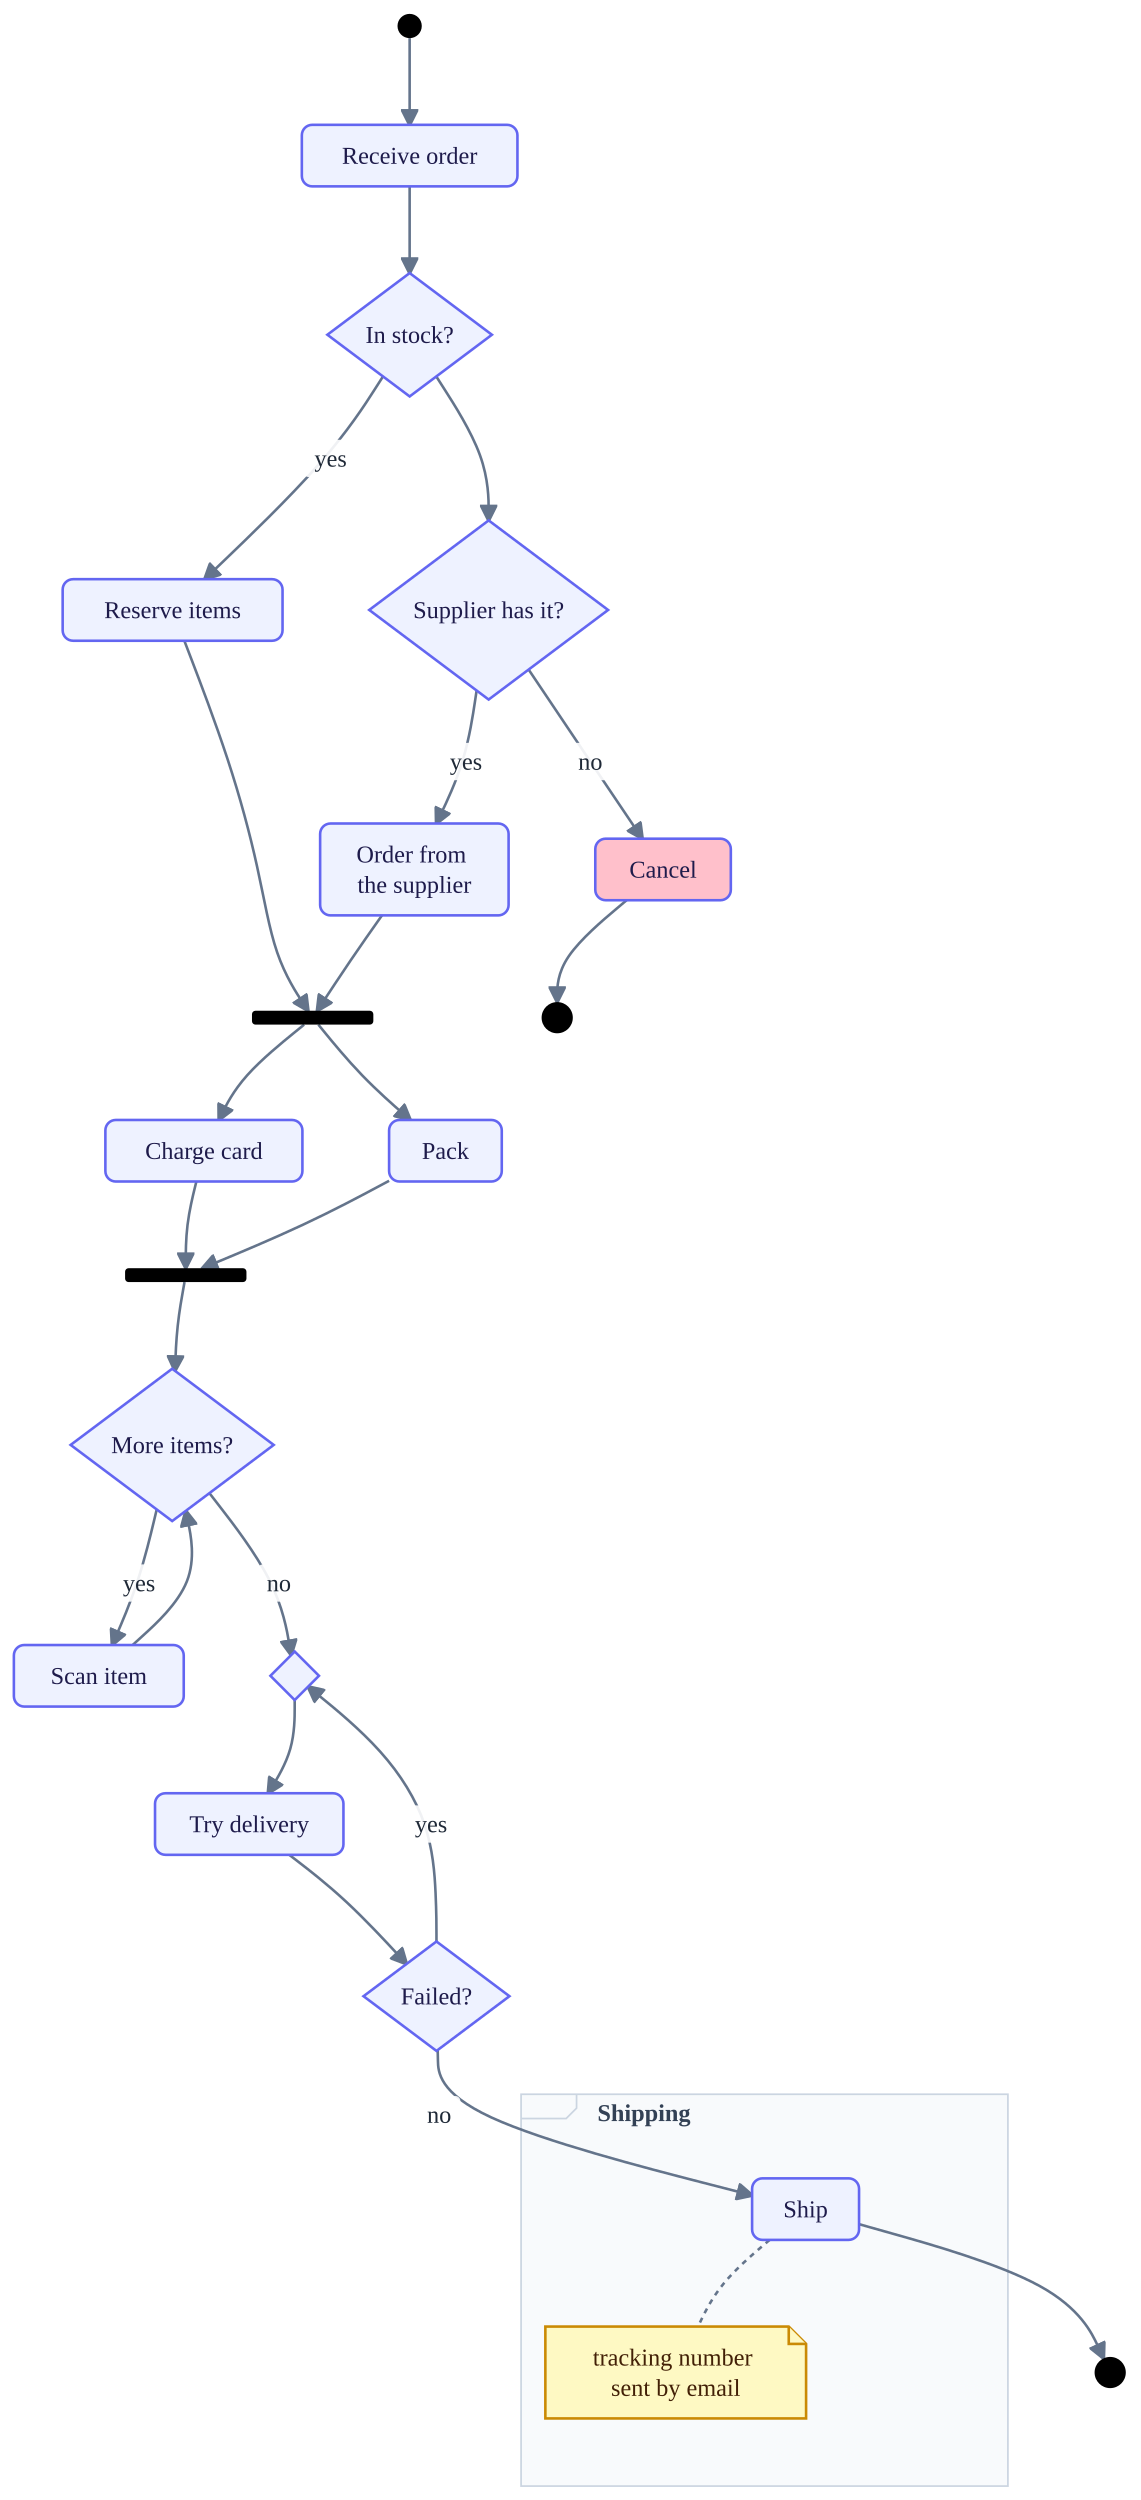
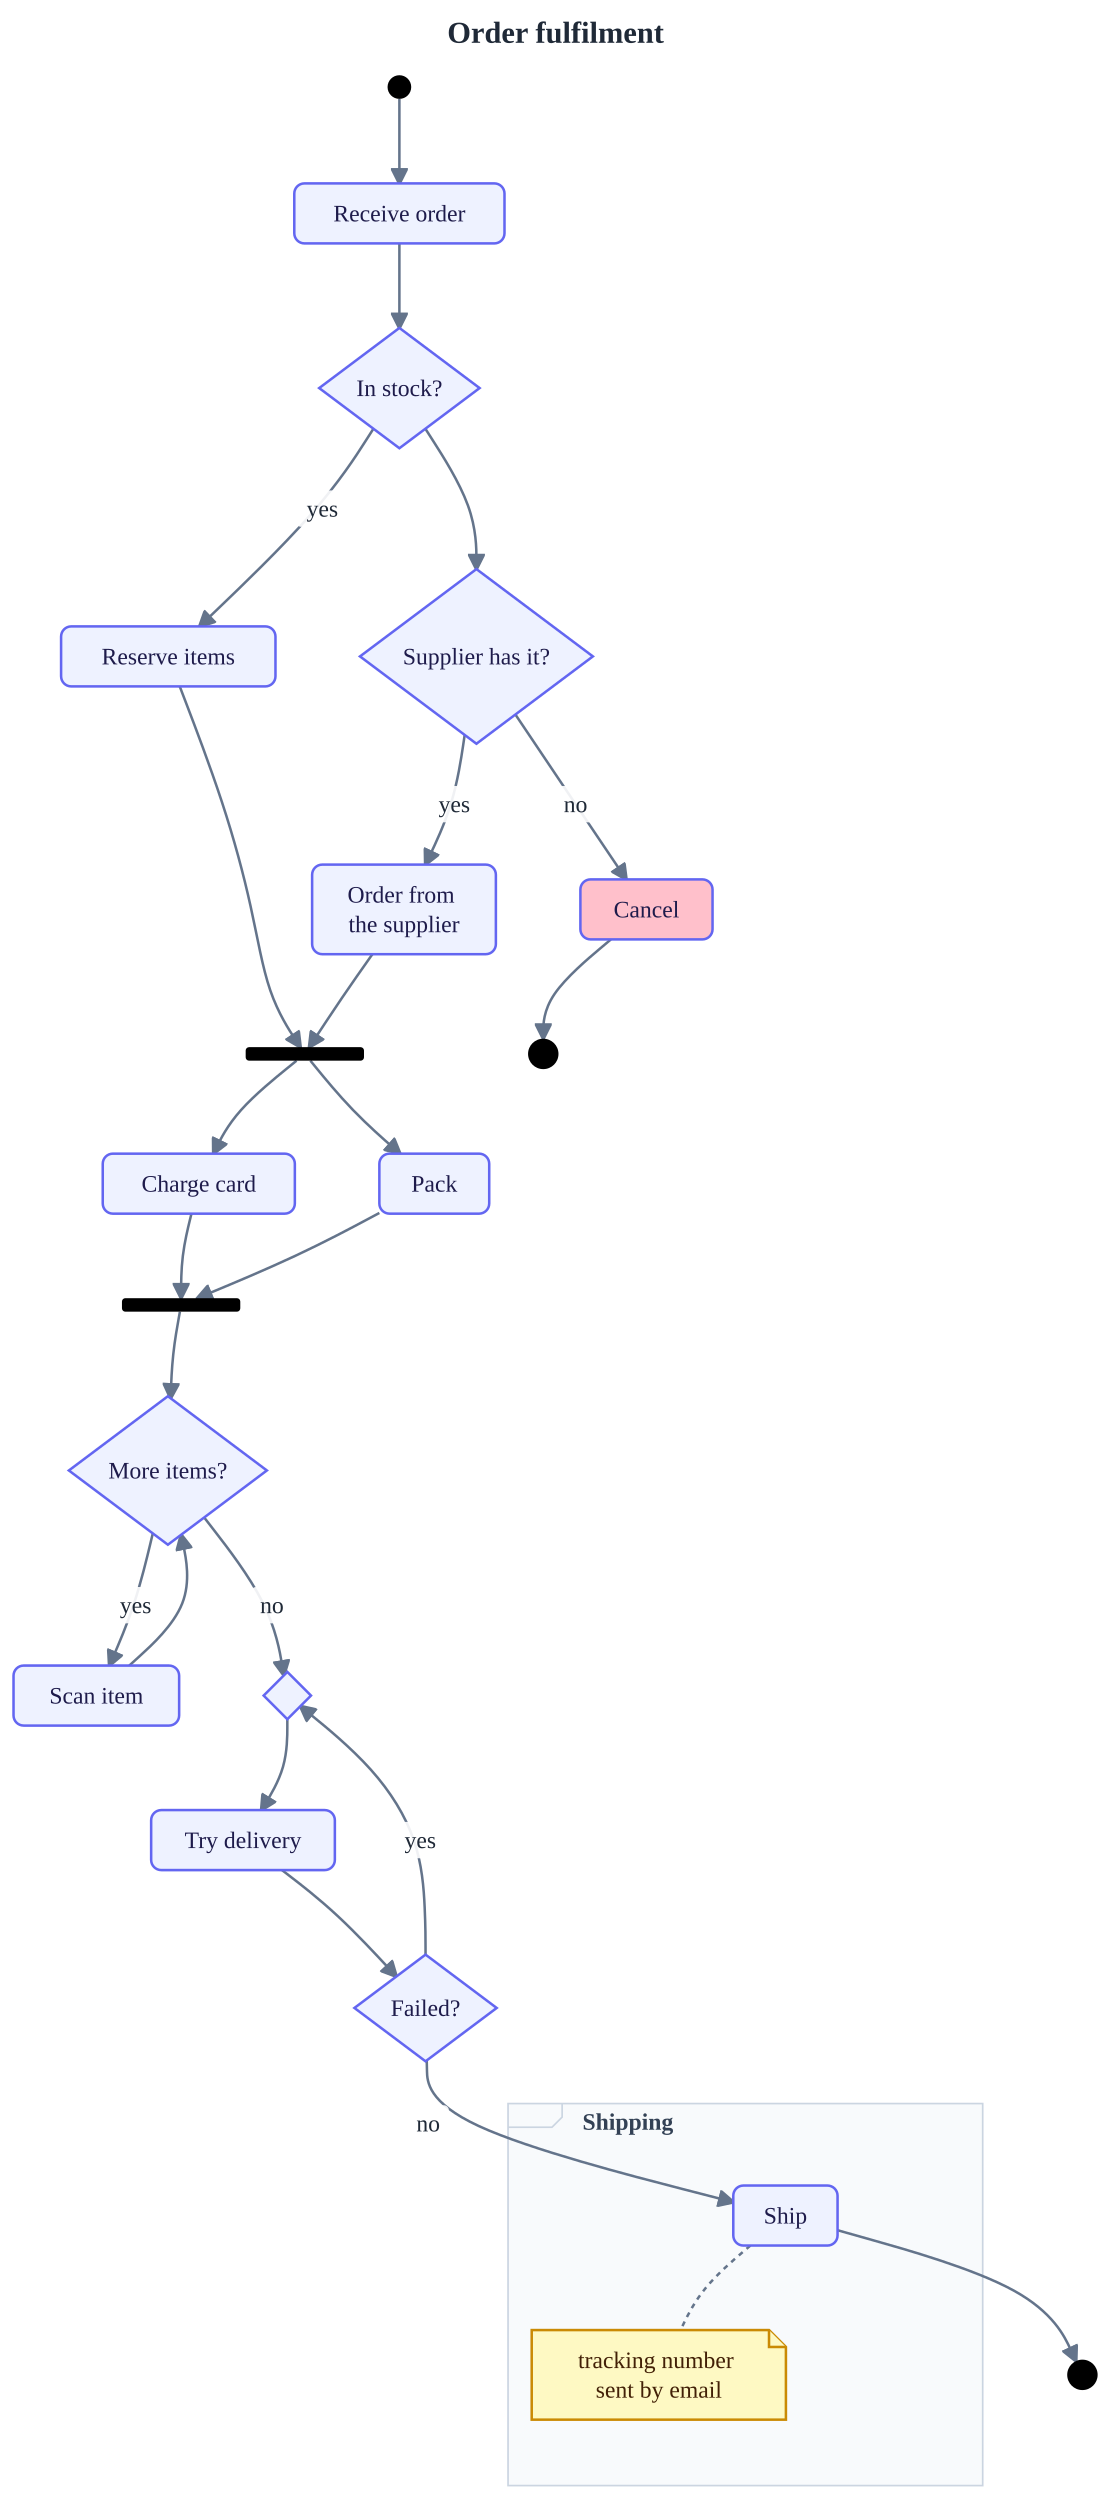
- <svg xmlns="http://www.w3.org/2000/svg" id="dg-66zuxu" class="dg dg-flowchart" width="658" height="1442" viewBox="0 0 658 1442" role="img" aria-labelledby="dg-66zuxu-title" style="max-width:100%;height:auto">
-   <style>#dg-66zuxu{font-family:var(--dg-font-family, ui-sans-serif, system-ui, -apple-system, "Segoe UI", Roboto, "Helvetica Neue", Arial, sans-serif);font-size:14px;color:var(--dg-text, #1f2937)}#dg-66zuxu text{fill:var(--dg-text, #1f2937)}#dg-66zuxu .dg-label{fill:var(--dg-node-text, #1e1b4b)}#dg-66zuxu .dg-node .dg-shape{fill:var(--dg-node-fill, #eef2ff);stroke:var(--dg-node-stroke, #6366f1);stroke-width:1.5px}#dg-66zuxu .dg-cluster-box{fill:var(--dg-cluster-fill, #f8fafc);stroke:var(--dg-cluster-stroke, #cbd5e1);stroke-width:1px}#dg-66zuxu .dg-cluster-label{fill:var(--dg-cluster-text, #334155);font-weight:600}#dg-66zuxu .dg-edge{fill:none;stroke:var(--dg-line, #64748b);stroke-width:1.5px}#dg-66zuxu .dg-edge-thick{stroke-width:3.5px}#dg-66zuxu .dg-edge-dotted{stroke-dasharray:3 3}#dg-66zuxu .dg-marker{fill:var(--dg-line, #64748b);stroke:var(--dg-line, #64748b)}#dg-66zuxu .dg-edge-label-box{fill:var(--dg-edge-label-fill, #ffffff);opacity:0.9}#dg-66zuxu .dg-edge-label{fill:var(--dg-text, #1f2937)}#dg-66zuxu .dg-muted{fill:var(--dg-text-muted, #6b7280)}#dg-66zuxu a{cursor:pointer}#dg-66zuxu .dg-edge-label-group text{fill:var(--dg-text, #1f2937)}#dg-66zuxu .dg-node-note .dg-shape{fill:var(--dg-note-fill, #fef9c3);stroke:var(--dg-note-stroke, #ca8a04)}#dg-66zuxu .dg-node-note .dg-label{fill:var(--dg-note-text, #422006)}#dg-66zuxu .dg-shape-line{fill:none}</style>
+ <svg xmlns="http://www.w3.org/2000/svg" id="dg-66zuxu" class="dg dg-flowchart" width="658" height="1479" viewBox="0 0 658 1479" role="img" aria-labelledby="dg-66zuxu-title" style="max-width:100%;height:auto">
+   <style>#dg-66zuxu{font-family:var(--dg-font-family, ui-sans-serif, system-ui, -apple-system, "Segoe UI", Roboto, "Helvetica Neue", Arial, sans-serif);font-size:14px;color:var(--dg-text, #1f2937)}#dg-66zuxu text{fill:var(--dg-text, #1f2937)}#dg-66zuxu .dg-label{fill:var(--dg-node-text, #1e1b4b)}#dg-66zuxu .dg-node .dg-shape{fill:var(--dg-node-fill, #eef2ff);stroke:var(--dg-node-stroke, #6366f1);stroke-width:1.5px}#dg-66zuxu .dg-cluster-box{fill:var(--dg-cluster-fill, #f8fafc);stroke:var(--dg-cluster-stroke, #cbd5e1);stroke-width:1px}#dg-66zuxu .dg-cluster-label{fill:var(--dg-cluster-text, #334155);font-weight:600}#dg-66zuxu .dg-edge{fill:none;stroke:var(--dg-line, #64748b);stroke-width:1.5px}#dg-66zuxu .dg-edge-thick{stroke-width:3.5px}#dg-66zuxu .dg-edge-dotted{stroke-dasharray:3 3}#dg-66zuxu .dg-marker{fill:var(--dg-line, #64748b);stroke:var(--dg-line, #64748b)}#dg-66zuxu .dg-edge-label-box{fill:var(--dg-edge-label-fill, #ffffff);opacity:0.9}#dg-66zuxu .dg-edge-label{fill:var(--dg-text, #1f2937)}#dg-66zuxu .dg-muted{fill:var(--dg-text-muted, #6b7280)}#dg-66zuxu a{cursor:pointer}#dg-66zuxu .dg-edge-label-group text{fill:var(--dg-text, #1f2937)}#dg-66zuxu .dg-node-note .dg-shape{fill:var(--dg-note-fill, #fef9c3);stroke:var(--dg-note-stroke, #ca8a04)}#dg-66zuxu .dg-node-note .dg-label{fill:var(--dg-note-text, #422006)}#dg-66zuxu .dg-shape-line{fill:none}#dg-66zuxu .dg-title{fill:var(--dg-text, #1f2937);font-size:18px;font-weight:bold}</style>
  <defs>
    <marker id="dg-66zuxu-m-arrow" markerUnits="userSpaceOnUse" orient="auto" viewBox="0 0 10 10" refX="9" refY="5" markerWidth="10" markerHeight="10">
      <path class="dg-marker" d="M0,0 L10,5 L0,10 z" stroke-width="1" />
    </marker>
    <marker id="dg-66zuxu-m-arrow-start" markerUnits="userSpaceOnUse" orient="auto" viewBox="0 0 10 10" refX="1" refY="5" markerWidth="10" markerHeight="10">
      <path class="dg-marker" d="M0,0 L10,5 L0,10 z" transform="translate(10,0) scale(-1,1)" stroke-width="1" />
    </marker>
  </defs>
  <g transform="translate(8,8)">
-     <g class="dg-clusters">
-       <g class="dg-cluster" data-id="p18">
-         <g>
-           <rect class="dg-cluster-box" x="292.56" y="1199.97" width="280.8" height="226" />
-           <path class="dg-cluster-box dg-shape-line" d="M292.56,1213.97 L318.56,1213.97 L324.56,1207.97 L324.56,1199.97" />
-         </g>
-         <text class="dg-cluster-label" text-anchor="middle" dominant-baseline="central">
-           <tspan x="363.45" y="1210.72" dominant-baseline="central">Shipping</tspan>
-         </text>
-       </g>
-     </g>
-     <g class="dg-edges">
-       <path class="dg-edge" d="M228.28,14 L228.28,18.17 C228.28,22.33 228.28,30.67 228.28,39 C228.28,47.33 228.28,55.67 228.28,59.83 L228.28,64" marker-end="url(#dg-66zuxu-m-arrow)" data-from="a1" data-to="a2" />
-       <path class="dg-edge" d="M228.28,99.5 L228.28,103.67 C228.28,107.83 228.28,116.17 228.28,124.5 C228.28,132.83 228.28,141.17 228.28,145.33 L228.28,149.5" marker-end="url(#dg-66zuxu-m-arrow)" data-from="a2" data-to="a3" />
-       <path class="dg-edge" d="M212.91,209.14 L207.87,217.02 C202.84,224.9 192.77,240.66 175.63,260.15 C158.49,279.64 134.27,302.86 122.17,314.47 L110.06,326.08" marker-end="url(#dg-66zuxu-m-arrow)" data-from="a3" data-to="a4" />
-       <path class="dg-edge" d="M243.65,209.14 L248.68,217.02 C253.72,224.9 263.79,240.66 268.82,254.5 C273.85,268.33 273.85,280.25 273.85,286.21 L273.85,292.17" marker-end="url(#dg-66zuxu-m-arrow)" data-from="a3" data-to="a5" />
-       <path class="dg-edge" d="M266.91,390.29 L265.89,397.12 C264.86,403.94 262.82,417.6 258.95,430.38 C255.08,443.17 249.38,455.08 246.53,461.04 L243.68,467" marker-end="url(#dg-66zuxu-m-arrow)" data-from="a5" data-to="a6" />
-       <path class="dg-edge" d="M296.91,378.21 L302.85,387.05 C308.78,395.89 320.64,413.57 331.57,429.83 C342.5,446.08 352.49,460.92 357.49,468.33 L362.49,475.75" marker-end="url(#dg-66zuxu-m-arrow)" data-from="a5" data-to="a7" />
-       <path class="dg-edge" d="M353.41,511.25 L346.74,516.88 C340.07,522.5 326.74,533.75 320.07,543.54 C313.4,553.33 313.4,561.67 313.4,565.83 L313.4,570" marker-end="url(#dg-66zuxu-m-arrow)" data-from="a7" data-to="a8" />
-       <path class="dg-edge" d="M98.33,361.58 L102.77,373.19 C107.21,384.81 116.08,408.03 123.3,430.01 C130.52,452 136.09,472.75 140.26,491.71 C144.44,510.67 147.22,527.83 151.9,541.42 C156.57,555 163.14,565 166.43,570 L169.71,575" marker-end="url(#dg-66zuxu-m-arrow)" data-from="a4" data-to="a9" />
-       <path class="dg-edge" d="M212.31,520 L209.38,524.17 C206.44,528.33 200.56,536.67 194.33,545.83 C188.11,555 181.54,565 178.25,570 L174.97,575" marker-end="url(#dg-66zuxu-m-arrow)" data-from="a6" data-to="a9" />
-       <path class="dg-edge" d="M167.42,583 L161.27,588 C155.12,593 142.82,603 134.63,612.17 C126.44,621.33 122.36,629.67 120.33,633.83 L118.29,638" marker-end="url(#dg-66zuxu-m-arrow)" data-from="a9" data-to="a10" />
-       <path class="dg-edge" d="M175.62,583 L179.71,588 C183.8,593 191.99,603 200.83,612.17 C209.68,621.33 219.18,629.67 223.93,633.83 L228.68,638" marker-end="url(#dg-66zuxu-m-arrow)" data-from="a9" data-to="a11" />
-       <path class="dg-edge" d="M105.26,673.5 L104.24,677.67 C103.23,681.83 101.19,690.17 100.17,698.5 C99.15,706.83 99.15,715.17 99.15,719.33 L99.15,723.5" marker-end="url(#dg-66zuxu-m-arrow)" data-from="a10" data-to="a12" />
-       <path class="dg-edge" d="M216.43,673.09 L208.49,677.32 C200.56,681.56 184.68,690.03 166.74,698.43 C148.79,706.83 128.77,715.17 118.77,719.33 L108.76,723.5" marker-end="url(#dg-66zuxu-m-arrow)" data-from="a11" data-to="a12" />
-       <path class="dg-edge" d="M98.43,731.5 L97.68,735.67 C96.93,739.83 95.42,748.17 94.51,756.7 C93.59,765.24 93.26,773.98 93.09,778.35 L92.93,782.72" marker-end="url(#dg-66zuxu-m-arrow)" data-from="a12" data-to="a13" />
-       <path class="dg-edge" d="M82.39,862.66 L80.7,869.74 C79,876.81 75.61,890.96 71.33,903.99 C67.05,917.02 61.88,928.93 59.29,934.89 L56.7,940.85" marker-end="url(#dg-66zuxu-m-arrow)" data-from="a13" data-to="a14" />
-       <path class="dg-edge" d="M68.49,940.85 L75.04,934.89 C81.59,928.93 94.68,917.02 99.79,904.12 C104.9,891.22 102.04,877.34 100.6,870.4 L99.17,863.46" marker-end="url(#dg-66zuxu-m-arrow)" data-from="a14" data-to="a13" />
-       <path class="dg-edge" d="M112.79,853.24 L119.47,861.88 C126.15,870.52 139.51,887.81 147.37,903.38 C155.22,918.95 157.58,932.79 158.76,939.72 L159.94,946.64" marker-end="url(#dg-66zuxu-m-arrow)" data-from="a13" data-to="a15" />
-       <path class="dg-edge" d="M161.98,972.6 L161.98,977.39 C161.98,982.18 161.98,991.77 159.42,1000.73 C156.87,1009.68 151.76,1018.02 149.2,1022.18 L146.64,1026.35" marker-end="url(#dg-66zuxu-m-arrow)" data-from="a15" data-to="a16" />
-       <path class="dg-edge" d="M158.82,1061.85 L164.24,1066.02 C169.65,1070.18 180.48,1078.52 191.76,1089.01 C203.04,1099.5 214.77,1112.15 220.63,1118.47 L226.49,1124.8" marker-end="url(#dg-66zuxu-m-arrow)" data-from="a16" data-to="a17" />
-       <path class="dg-edge" d="M243.75,1111.85 L243.75,1107.68 C243.75,1103.52 243.75,1095.18 243.23,1083.89 C242.72,1072.6 241.68,1058.35 236.79,1044.1 C231.9,1029.85 223.16,1015.6 211.34,1002.4 C199.51,989.2 184.6,977.04 177.15,970.97 L169.69,964.89" marker-end="url(#dg-66zuxu-m-arrow)" data-from="a17" data-to="a15" />
-       <path class="dg-edge" d="M244.46,1174.44 L244.6,1180.66 C244.74,1186.87 245.03,1199.29 275.25,1213.27 C305.47,1227.24 365.64,1242.75 395.72,1250.51 L425.81,1258.27" marker-end="url(#dg-66zuxu-m-arrow)" data-from="a17" data-to="a19" />
-       <path class="dg-edge dg-edge-dotted" d="M435.92,1283.97 L431.05,1288.14 C426.19,1292.3 416.45,1300.64 409.57,1308.97 C402.68,1317.3 398.64,1325.64 396.62,1329.8 L394.6,1333.97" data-from="a19" data-to="a20" />
-       <path class="dg-edge" d="M487.5,1274.91 L507.64,1280.59 C527.79,1286.27 568.08,1297.62 591.59,1310.52 C615.1,1323.42 621.83,1337.87 625.2,1345.09 L628.56,1352.31" marker-end="url(#dg-66zuxu-m-arrow)" data-from="a19" data-to="a21" />
-     </g>
-     <g class="dg-edge-labels">
-       <g class="dg-edge-label-group">
-         <rect class="dg-edge-label-box" x="167.16" y="245.67" width="31.09" height="21.5" rx="3" />
-         <text class="dg-edge-label" text-anchor="middle" dominant-baseline="central">
-           <tspan x="182.7" y="256.42" dominant-baseline="central">yes</tspan>
-         </text>
-       </g>
-       <g class="dg-edge-label-group">
-         <rect class="dg-edge-label-box" x="245.23" y="420.5" width="31.09" height="21.5" rx="3" />
-         <text class="dg-edge-label" text-anchor="middle" dominant-baseline="central">
-           <tspan x="260.78" y="431.25" dominant-baseline="central">yes</tspan>
-         </text>
-       </g>
-       <g class="dg-edge-label-group">
-         <rect class="dg-edge-label-box" x="320.25" y="420.5" width="24.5" height="21.5" rx="3" />
-         <text class="dg-edge-label" text-anchor="middle" dominant-baseline="central">
-           <tspan x="332.5" y="431.25" dominant-baseline="central">no</tspan>
-         </text>
-       </g>
-       <g class="dg-edge-label-group">
-         <rect class="dg-edge-label-box" x="56.68" y="894.35" width="31.09" height="21.5" rx="3" />
-         <text class="dg-edge-label" text-anchor="middle" dominant-baseline="central">
-           <tspan x="72.23" y="905.1" dominant-baseline="central">yes</tspan>
-         </text>
-       </g>
-       <g class="dg-edge-label-group">
-         <rect class="dg-edge-label-box" x="140.61" y="894.35" width="24.5" height="21.5" rx="3" />
-         <text class="dg-edge-label" text-anchor="middle" dominant-baseline="central">
-           <tspan x="152.86" y="905.1" dominant-baseline="central">no</tspan>
-         </text>
-       </g>
-       <g class="dg-edge-label-group">
-         <rect class="dg-edge-label-box" x="225.1" y="1033.35" width="31.09" height="21.5" rx="3" />
-         <text class="dg-edge-label" text-anchor="middle" dominant-baseline="central">
-           <tspan x="240.64" y="1044.1" dominant-baseline="central">yes</tspan>
-         </text>
-       </g>
-       <g class="dg-edge-label-group">
-         <rect class="dg-edge-label-box" x="233.06" y="1200.97" width="24.5" height="21.5" rx="3" />
-         <text class="dg-edge-label" text-anchor="middle" dominant-baseline="central">
-           <tspan x="245.31" y="1211.72" dominant-baseline="central">no</tspan>
-         </text>
-       </g>
-     </g>
-     <g class="dg-nodes">
-       <g class="dg-node" data-id="a1">
-         <circle class="dg-state-start" cx="228.28" cy="7" r="7" />
-         <text class="dg-label" text-anchor="middle" dominant-baseline="central">
-           <tspan x="228.28" y="7" dominant-baseline="central" />
-         </text>
-       </g>
-       <g class="dg-node" data-id="a2">
-         <rect class="dg-shape" x="166.1" y="64" width="124.36" height="35.5" rx="6" ry="6" />
-         <text class="dg-label" text-anchor="middle" dominant-baseline="central">
-           <tspan x="228.28" y="81.75" dominant-baseline="central">Receive order</tspan>
-         </text>
-       </g>
-       <g class="dg-node" data-id="a3">
-         <polygon class="dg-shape" points="228.28,149.5 275.72,185.08 228.28,220.67 180.83,185.08" />
-         <text class="dg-label" text-anchor="middle" dominant-baseline="central">
-           <tspan x="228.28" y="185.08" dominant-baseline="central">In stock?</tspan>
-         </text>
-       </g>
-       <g class="dg-node" data-id="a4">
-         <rect class="dg-shape" x="28.14" y="326.08" width="126.83" height="35.5" rx="6" ry="6" />
-         <text class="dg-label" text-anchor="middle" dominant-baseline="central">
-           <tspan x="91.55" y="343.83" dominant-baseline="central">Reserve items</tspan>
-         </text>
-       </g>
-       <g class="dg-node" data-id="a5">
-         <polygon class="dg-shape" points="273.85,292.17 342.74,343.83 273.85,395.5 204.97,343.83" />
-         <text class="dg-label" text-anchor="middle" dominant-baseline="central">
-           <tspan x="273.85" y="343.83" dominant-baseline="central">Supplier has it?</tspan>
-         </text>
-       </g>
-       <g class="dg-node" data-id="a6">
-         <rect class="dg-shape" x="176.65" y="467" width="108.71" height="53" rx="6" ry="6" />
-         <text class="dg-label" text-anchor="middle" dominant-baseline="central">
-           <tspan x="231.01" y="484.75" dominant-baseline="central">Order from</tspan>
-           <tspan x="231.01" y="502.25" dominant-baseline="central">the supplier</tspan>
-         </text>
-       </g>
-       <g class="dg-node" data-id="a7">
-         <rect class="dg-shape" style="fill:pink" x="335.36" y="475.75" width="78.18" height="35.5" rx="6" ry="6" />
-         <text class="dg-label" text-anchor="middle" dominant-baseline="central">
-           <tspan x="374.45" y="493.5" dominant-baseline="central">Cancel</tspan>
-         </text>
-       </g>
-       <g class="dg-node" data-id="a8">
-         <g>
-           <circle class="dg-state-end-ring" cx="313.4" cy="579" r="9" />
-           <circle class="dg-state-start" cx="313.4" cy="579" r="5" />
-         </g>
-         <text class="dg-label" text-anchor="middle" dominant-baseline="central">
-           <tspan x="313.4" y="579" dominant-baseline="central" />
-         </text>
-       </g>
-       <g class="dg-node" data-id="a9">
-         <rect class="dg-state-start" x="137.34" y="575" width="70" height="8" rx="2" />
-         <text class="dg-label" text-anchor="middle" dominant-baseline="central">
-           <tspan x="172.34" y="579" dominant-baseline="central" />
-         </text>
-       </g>
-       <g class="dg-node" data-id="a10">
-         <rect class="dg-shape" x="52.78" y="638" width="113.65" height="35.5" rx="6" ry="6" />
-         <text class="dg-label" text-anchor="middle" dominant-baseline="central">
-           <tspan x="109.61" y="655.75" dominant-baseline="central">Charge card</tspan>
-         </text>
-       </g>
-       <g class="dg-node" data-id="a11">
-         <rect class="dg-shape" x="216.43" y="638" width="64.99" height="35.5" rx="6" ry="6" />
-         <text class="dg-label" text-anchor="middle" dominant-baseline="central">
-           <tspan x="248.92" y="655.75" dominant-baseline="central">Pack</tspan>
-         </text>
-       </g>
-       <g class="dg-node" data-id="a12">
-         <rect class="dg-state-start" x="64.15" y="723.5" width="70" height="8" rx="2" />
-         <text class="dg-label" text-anchor="middle" dominant-baseline="central">
-           <tspan x="99.15" y="727.5" dominant-baseline="central" />
-         </text>
-       </g>
-       <g class="dg-node" data-id="a13">
-         <polygon class="dg-shape" points="91.31,781.5 149.87,825.43 91.31,869.35 32.74,825.43" />
-         <text class="dg-label" text-anchor="middle" dominant-baseline="central">
-           <tspan x="91.31" y="825.43" dominant-baseline="central">More items?</tspan>
-         </text>
-       </g>
-       <g class="dg-node" data-id="a14">
-         <rect class="dg-shape" x="0" y="940.85" width="97.98" height="35.5" rx="6" ry="6" />
-         <text class="dg-label" text-anchor="middle" dominant-baseline="central">
-           <tspan x="48.99" y="958.6" dominant-baseline="central">Scan item</tspan>
-         </text>
-       </g>
-       <g class="dg-node" data-id="a15">
-         <polygon class="dg-shape" points="161.98,944.6 175.98,958.6 161.98,972.6 147.98,958.6" />
-         <text class="dg-label" text-anchor="middle" dominant-baseline="central">
-           <tspan x="161.98" y="958.6" dominant-baseline="central" />
-         </text>
-       </g>
-       <g class="dg-node" data-id="a16">
-         <rect class="dg-shape" x="81.42" y="1026.35" width="108.68" height="35.5" rx="6" ry="6" />
-         <text class="dg-label" text-anchor="middle" dominant-baseline="central">
-           <tspan x="135.76" y="1044.1" dominant-baseline="central">Try delivery</tspan>
-         </text>
-       </g>
-       <g class="dg-node" data-id="a17">
-         <polygon class="dg-shape" points="243.75,1111.85 285.83,1143.41 243.75,1174.97 201.67,1143.41" />
-         <text class="dg-label" text-anchor="middle" dominant-baseline="central">
-           <tspan x="243.75" y="1143.41" dominant-baseline="central">Failed?</tspan>
-         </text>
-       </g>
-       <g class="dg-node" data-id="a19">
-         <rect class="dg-shape" x="425.81" y="1248.47" width="61.69" height="35.5" rx="6" ry="6" />
-         <text class="dg-label" text-anchor="middle" dominant-baseline="central">
-           <tspan x="456.65" y="1266.22" dominant-baseline="central">Ship</tspan>
-         </text>
-       </g>
-       <g class="dg-node dg-node-note" data-id="a20">
-         <g>
-           <path class="dg-shape" d="M306.56,1333.97 L446.95,1333.97 L456.95,1343.97 L456.95,1386.97 L306.56,1386.97 Z" />
-           <path class="dg-shape dg-shape-line" d="M446.95,1333.97 L446.95,1343.97 L456.95,1343.97" />
-         </g>
-         <text class="dg-label" text-anchor="middle" dominant-baseline="central">
-           <tspan x="381.75" y="1351.72" dominant-baseline="central">tracking number</tspan>
-           <tspan x="381.75" y="1369.22" dominant-baseline="central">sent by email</tspan>
-         </text>
-       </g>
-       <g class="dg-node" data-id="a21">
-         <g>
-           <circle class="dg-state-end-ring" cx="632.36" cy="1360.47" r="9" />
-           <circle class="dg-state-start" cx="632.36" cy="1360.47" r="5" />
-         </g>
-         <text class="dg-label" text-anchor="middle" dominant-baseline="central">
-           <tspan x="632.36" y="1360.47" dominant-baseline="central" />
-         </text>
+     <text class="dg-title" text-anchor="middle" dominant-baseline="central">
+       <tspan x="320.68" y="11.25" dominant-baseline="central">Order fulfilment</tspan>
+     </text>
+     <g transform="translate(0,36.5)">
+       <g class="dg-clusters">
+         <g class="dg-cluster" data-id="p18">
+           <g>
+             <rect class="dg-cluster-box" x="292.56" y="1199.97" width="280.8" height="226" />
+             <path class="dg-cluster-box dg-shape-line" d="M292.56,1213.97 L318.56,1213.97 L324.56,1207.97 L324.56,1199.97" />
+           </g>
+           <text class="dg-cluster-label" text-anchor="middle" dominant-baseline="central">
+             <tspan x="363.45" y="1210.72" dominant-baseline="central">Shipping</tspan>
+           </text>
+         </g>
+       </g>
+       <g class="dg-edges">
+         <path class="dg-edge" d="M228.28,14 L228.28,18.17 C228.28,22.33 228.28,30.67 228.28,39 C228.28,47.33 228.28,55.67 228.28,59.83 L228.28,64" marker-end="url(#dg-66zuxu-m-arrow)" data-from="a1" data-to="a2" />
+         <path class="dg-edge" d="M228.28,99.5 L228.28,103.67 C228.28,107.83 228.28,116.17 228.28,124.5 C228.28,132.83 228.28,141.17 228.28,145.33 L228.28,149.5" marker-end="url(#dg-66zuxu-m-arrow)" data-from="a2" data-to="a3" />
+         <path class="dg-edge" d="M212.91,209.14 L207.87,217.02 C202.84,224.9 192.77,240.66 175.63,260.15 C158.49,279.64 134.27,302.86 122.17,314.47 L110.06,326.08" marker-end="url(#dg-66zuxu-m-arrow)" data-from="a3" data-to="a4" />
+         <path class="dg-edge" d="M243.65,209.14 L248.68,217.02 C253.72,224.9 263.79,240.66 268.82,254.5 C273.85,268.33 273.85,280.25 273.85,286.21 L273.85,292.17" marker-end="url(#dg-66zuxu-m-arrow)" data-from="a3" data-to="a5" />
+         <path class="dg-edge" d="M266.91,390.29 L265.89,397.12 C264.86,403.94 262.82,417.6 258.95,430.38 C255.08,443.17 249.38,455.08 246.53,461.04 L243.68,467" marker-end="url(#dg-66zuxu-m-arrow)" data-from="a5" data-to="a6" />
+         <path class="dg-edge" d="M296.91,378.21 L302.85,387.05 C308.78,395.89 320.64,413.57 331.57,429.83 C342.5,446.08 352.49,460.92 357.49,468.33 L362.49,475.75" marker-end="url(#dg-66zuxu-m-arrow)" data-from="a5" data-to="a7" />
+         <path class="dg-edge" d="M353.41,511.25 L346.74,516.88 C340.07,522.5 326.74,533.75 320.07,543.54 C313.4,553.33 313.4,561.67 313.4,565.83 L313.4,570" marker-end="url(#dg-66zuxu-m-arrow)" data-from="a7" data-to="a8" />
+         <path class="dg-edge" d="M98.33,361.58 L102.77,373.19 C107.21,384.81 116.08,408.03 123.3,430.01 C130.52,452 136.09,472.75 140.26,491.71 C144.44,510.67 147.22,527.83 151.9,541.42 C156.57,555 163.14,565 166.43,570 L169.71,575" marker-end="url(#dg-66zuxu-m-arrow)" data-from="a4" data-to="a9" />
+         <path class="dg-edge" d="M212.31,520 L209.38,524.17 C206.44,528.33 200.56,536.67 194.33,545.83 C188.11,555 181.54,565 178.25,570 L174.97,575" marker-end="url(#dg-66zuxu-m-arrow)" data-from="a6" data-to="a9" />
+         <path class="dg-edge" d="M167.42,583 L161.27,588 C155.12,593 142.82,603 134.63,612.17 C126.44,621.33 122.36,629.67 120.33,633.83 L118.29,638" marker-end="url(#dg-66zuxu-m-arrow)" data-from="a9" data-to="a10" />
+         <path class="dg-edge" d="M175.62,583 L179.71,588 C183.8,593 191.99,603 200.83,612.17 C209.68,621.33 219.18,629.67 223.93,633.83 L228.68,638" marker-end="url(#dg-66zuxu-m-arrow)" data-from="a9" data-to="a11" />
+         <path class="dg-edge" d="M105.26,673.5 L104.24,677.67 C103.23,681.83 101.19,690.17 100.17,698.5 C99.15,706.83 99.15,715.17 99.15,719.33 L99.15,723.5" marker-end="url(#dg-66zuxu-m-arrow)" data-from="a10" data-to="a12" />
+         <path class="dg-edge" d="M216.43,673.09 L208.49,677.32 C200.56,681.56 184.68,690.03 166.74,698.43 C148.79,706.83 128.77,715.17 118.77,719.33 L108.76,723.5" marker-end="url(#dg-66zuxu-m-arrow)" data-from="a11" data-to="a12" />
+         <path class="dg-edge" d="M98.43,731.5 L97.68,735.67 C96.93,739.83 95.42,748.17 94.51,756.7 C93.59,765.24 93.26,773.98 93.09,778.35 L92.93,782.72" marker-end="url(#dg-66zuxu-m-arrow)" data-from="a12" data-to="a13" />
+         <path class="dg-edge" d="M82.39,862.66 L80.7,869.74 C79,876.81 75.61,890.96 71.33,903.99 C67.05,917.02 61.88,928.93 59.29,934.89 L56.7,940.85" marker-end="url(#dg-66zuxu-m-arrow)" data-from="a13" data-to="a14" />
+         <path class="dg-edge" d="M68.49,940.85 L75.04,934.89 C81.59,928.93 94.68,917.02 99.79,904.12 C104.9,891.22 102.04,877.34 100.6,870.4 L99.17,863.46" marker-end="url(#dg-66zuxu-m-arrow)" data-from="a14" data-to="a13" />
+         <path class="dg-edge" d="M112.79,853.24 L119.47,861.88 C126.15,870.52 139.51,887.81 147.37,903.38 C155.22,918.95 157.58,932.79 158.76,939.72 L159.94,946.64" marker-end="url(#dg-66zuxu-m-arrow)" data-from="a13" data-to="a15" />
+         <path class="dg-edge" d="M161.98,972.6 L161.98,977.39 C161.98,982.18 161.98,991.77 159.42,1000.73 C156.87,1009.68 151.76,1018.02 149.2,1022.18 L146.64,1026.35" marker-end="url(#dg-66zuxu-m-arrow)" data-from="a15" data-to="a16" />
+         <path class="dg-edge" d="M158.82,1061.85 L164.24,1066.02 C169.65,1070.18 180.48,1078.52 191.76,1089.01 C203.04,1099.5 214.77,1112.15 220.63,1118.47 L226.49,1124.8" marker-end="url(#dg-66zuxu-m-arrow)" data-from="a16" data-to="a17" />
+         <path class="dg-edge" d="M243.75,1111.85 L243.75,1107.68 C243.75,1103.52 243.75,1095.18 243.23,1083.89 C242.72,1072.6 241.68,1058.35 236.79,1044.1 C231.9,1029.85 223.16,1015.6 211.34,1002.4 C199.51,989.2 184.6,977.04 177.15,970.97 L169.69,964.89" marker-end="url(#dg-66zuxu-m-arrow)" data-from="a17" data-to="a15" />
+         <path class="dg-edge" d="M244.46,1174.44 L244.6,1180.66 C244.74,1186.87 245.03,1199.29 275.25,1213.27 C305.47,1227.24 365.64,1242.75 395.72,1250.51 L425.81,1258.27" marker-end="url(#dg-66zuxu-m-arrow)" data-from="a17" data-to="a19" />
+         <path class="dg-edge dg-edge-dotted" d="M435.92,1283.97 L431.05,1288.14 C426.19,1292.3 416.45,1300.64 409.57,1308.97 C402.68,1317.3 398.64,1325.64 396.62,1329.8 L394.6,1333.97" data-from="a19" data-to="a20" />
+         <path class="dg-edge" d="M487.5,1274.91 L507.64,1280.59 C527.79,1286.27 568.08,1297.62 591.59,1310.52 C615.1,1323.42 621.83,1337.87 625.2,1345.09 L628.56,1352.31" marker-end="url(#dg-66zuxu-m-arrow)" data-from="a19" data-to="a21" />
+       </g>
+       <g class="dg-edge-labels">
+         <g class="dg-edge-label-group">
+           <rect class="dg-edge-label-box" x="167.16" y="245.67" width="31.09" height="21.5" rx="3" />
+           <text class="dg-edge-label" text-anchor="middle" dominant-baseline="central">
+             <tspan x="182.7" y="256.42" dominant-baseline="central">yes</tspan>
+           </text>
+         </g>
+         <g class="dg-edge-label-group">
+           <rect class="dg-edge-label-box" x="245.23" y="420.5" width="31.09" height="21.5" rx="3" />
+           <text class="dg-edge-label" text-anchor="middle" dominant-baseline="central">
+             <tspan x="260.78" y="431.25" dominant-baseline="central">yes</tspan>
+           </text>
+         </g>
+         <g class="dg-edge-label-group">
+           <rect class="dg-edge-label-box" x="320.25" y="420.5" width="24.5" height="21.5" rx="3" />
+           <text class="dg-edge-label" text-anchor="middle" dominant-baseline="central">
+             <tspan x="332.5" y="431.25" dominant-baseline="central">no</tspan>
+           </text>
+         </g>
+         <g class="dg-edge-label-group">
+           <rect class="dg-edge-label-box" x="56.68" y="894.35" width="31.09" height="21.5" rx="3" />
+           <text class="dg-edge-label" text-anchor="middle" dominant-baseline="central">
+             <tspan x="72.23" y="905.1" dominant-baseline="central">yes</tspan>
+           </text>
+         </g>
+         <g class="dg-edge-label-group">
+           <rect class="dg-edge-label-box" x="140.61" y="894.35" width="24.5" height="21.5" rx="3" />
+           <text class="dg-edge-label" text-anchor="middle" dominant-baseline="central">
+             <tspan x="152.86" y="905.1" dominant-baseline="central">no</tspan>
+           </text>
+         </g>
+         <g class="dg-edge-label-group">
+           <rect class="dg-edge-label-box" x="225.1" y="1033.35" width="31.09" height="21.5" rx="3" />
+           <text class="dg-edge-label" text-anchor="middle" dominant-baseline="central">
+             <tspan x="240.64" y="1044.1" dominant-baseline="central">yes</tspan>
+           </text>
+         </g>
+         <g class="dg-edge-label-group">
+           <rect class="dg-edge-label-box" x="233.06" y="1200.97" width="24.5" height="21.5" rx="3" />
+           <text class="dg-edge-label" text-anchor="middle" dominant-baseline="central">
+             <tspan x="245.31" y="1211.72" dominant-baseline="central">no</tspan>
+           </text>
+         </g>
+       </g>
+       <g class="dg-nodes">
+         <g class="dg-node" data-id="a1">
+           <circle class="dg-state-start" cx="228.28" cy="7" r="7" />
+           <text class="dg-label" text-anchor="middle" dominant-baseline="central">
+             <tspan x="228.28" y="7" dominant-baseline="central" />
+           </text>
+         </g>
+         <g class="dg-node" data-id="a2">
+           <rect class="dg-shape" x="166.1" y="64" width="124.36" height="35.5" rx="6" ry="6" />
+           <text class="dg-label" text-anchor="middle" dominant-baseline="central">
+             <tspan x="228.28" y="81.75" dominant-baseline="central">Receive order</tspan>
+           </text>
+         </g>
+         <g class="dg-node" data-id="a3">
+           <polygon class="dg-shape" points="228.28,149.5 275.72,185.08 228.28,220.67 180.83,185.08" />
+           <text class="dg-label" text-anchor="middle" dominant-baseline="central">
+             <tspan x="228.28" y="185.08" dominant-baseline="central">In stock?</tspan>
+           </text>
+         </g>
+         <g class="dg-node" data-id="a4">
+           <rect class="dg-shape" x="28.14" y="326.08" width="126.83" height="35.5" rx="6" ry="6" />
+           <text class="dg-label" text-anchor="middle" dominant-baseline="central">
+             <tspan x="91.55" y="343.83" dominant-baseline="central">Reserve items</tspan>
+           </text>
+         </g>
+         <g class="dg-node" data-id="a5">
+           <polygon class="dg-shape" points="273.85,292.17 342.74,343.83 273.85,395.5 204.97,343.83" />
+           <text class="dg-label" text-anchor="middle" dominant-baseline="central">
+             <tspan x="273.85" y="343.83" dominant-baseline="central">Supplier has it?</tspan>
+           </text>
+         </g>
+         <g class="dg-node" data-id="a6">
+           <rect class="dg-shape" x="176.65" y="467" width="108.71" height="53" rx="6" ry="6" />
+           <text class="dg-label" text-anchor="middle" dominant-baseline="central">
+             <tspan x="231.01" y="484.75" dominant-baseline="central">Order from</tspan>
+             <tspan x="231.01" y="502.25" dominant-baseline="central">the supplier</tspan>
+           </text>
+         </g>
+         <g class="dg-node" data-id="a7">
+           <rect class="dg-shape" style="fill:pink" x="335.36" y="475.75" width="78.18" height="35.5" rx="6" ry="6" />
+           <text class="dg-label" text-anchor="middle" dominant-baseline="central">
+             <tspan x="374.45" y="493.5" dominant-baseline="central">Cancel</tspan>
+           </text>
+         </g>
+         <g class="dg-node" data-id="a8">
+           <g>
+             <circle class="dg-state-end-ring" cx="313.4" cy="579" r="9" />
+             <circle class="dg-state-start" cx="313.4" cy="579" r="5" />
+           </g>
+           <text class="dg-label" text-anchor="middle" dominant-baseline="central">
+             <tspan x="313.4" y="579" dominant-baseline="central" />
+           </text>
+         </g>
+         <g class="dg-node" data-id="a9">
+           <rect class="dg-state-start" x="137.34" y="575" width="70" height="8" rx="2" />
+           <text class="dg-label" text-anchor="middle" dominant-baseline="central">
+             <tspan x="172.34" y="579" dominant-baseline="central" />
+           </text>
+         </g>
+         <g class="dg-node" data-id="a10">
+           <rect class="dg-shape" x="52.78" y="638" width="113.65" height="35.5" rx="6" ry="6" />
+           <text class="dg-label" text-anchor="middle" dominant-baseline="central">
+             <tspan x="109.61" y="655.75" dominant-baseline="central">Charge card</tspan>
+           </text>
+         </g>
+         <g class="dg-node" data-id="a11">
+           <rect class="dg-shape" x="216.43" y="638" width="64.99" height="35.5" rx="6" ry="6" />
+           <text class="dg-label" text-anchor="middle" dominant-baseline="central">
+             <tspan x="248.92" y="655.75" dominant-baseline="central">Pack</tspan>
+           </text>
+         </g>
+         <g class="dg-node" data-id="a12">
+           <rect class="dg-state-start" x="64.15" y="723.5" width="70" height="8" rx="2" />
+           <text class="dg-label" text-anchor="middle" dominant-baseline="central">
+             <tspan x="99.15" y="727.5" dominant-baseline="central" />
+           </text>
+         </g>
+         <g class="dg-node" data-id="a13">
+           <polygon class="dg-shape" points="91.31,781.5 149.87,825.43 91.31,869.35 32.74,825.43" />
+           <text class="dg-label" text-anchor="middle" dominant-baseline="central">
+             <tspan x="91.31" y="825.43" dominant-baseline="central">More items?</tspan>
+           </text>
+         </g>
+         <g class="dg-node" data-id="a14">
+           <rect class="dg-shape" x="0" y="940.85" width="97.98" height="35.5" rx="6" ry="6" />
+           <text class="dg-label" text-anchor="middle" dominant-baseline="central">
+             <tspan x="48.99" y="958.6" dominant-baseline="central">Scan item</tspan>
+           </text>
+         </g>
+         <g class="dg-node" data-id="a15">
+           <polygon class="dg-shape" points="161.98,944.6 175.98,958.6 161.98,972.6 147.98,958.6" />
+           <text class="dg-label" text-anchor="middle" dominant-baseline="central">
+             <tspan x="161.98" y="958.6" dominant-baseline="central" />
+           </text>
+         </g>
+         <g class="dg-node" data-id="a16">
+           <rect class="dg-shape" x="81.42" y="1026.35" width="108.68" height="35.5" rx="6" ry="6" />
+           <text class="dg-label" text-anchor="middle" dominant-baseline="central">
+             <tspan x="135.76" y="1044.1" dominant-baseline="central">Try delivery</tspan>
+           </text>
+         </g>
+         <g class="dg-node" data-id="a17">
+           <polygon class="dg-shape" points="243.75,1111.85 285.83,1143.41 243.75,1174.97 201.67,1143.41" />
+           <text class="dg-label" text-anchor="middle" dominant-baseline="central">
+             <tspan x="243.75" y="1143.41" dominant-baseline="central">Failed?</tspan>
+           </text>
+         </g>
+         <g class="dg-node" data-id="a19">
+           <rect class="dg-shape" x="425.81" y="1248.47" width="61.69" height="35.5" rx="6" ry="6" />
+           <text class="dg-label" text-anchor="middle" dominant-baseline="central">
+             <tspan x="456.65" y="1266.22" dominant-baseline="central">Ship</tspan>
+           </text>
+         </g>
+         <g class="dg-node dg-node-note" data-id="a20">
+           <g>
+             <path class="dg-shape" d="M306.56,1333.97 L446.95,1333.97 L456.95,1343.97 L456.95,1386.97 L306.56,1386.97 Z" />
+             <path class="dg-shape dg-shape-line" d="M446.95,1333.97 L446.95,1343.97 L456.95,1343.97" />
+           </g>
+           <text class="dg-label" text-anchor="middle" dominant-baseline="central">
+             <tspan x="381.75" y="1351.72" dominant-baseline="central">tracking number</tspan>
+             <tspan x="381.75" y="1369.22" dominant-baseline="central">sent by email</tspan>
+           </text>
+         </g>
+         <g class="dg-node" data-id="a21">
+           <g>
+             <circle class="dg-state-end-ring" cx="632.36" cy="1360.47" r="9" />
+             <circle class="dg-state-start" cx="632.36" cy="1360.47" r="5" />
+           </g>
+           <text class="dg-label" text-anchor="middle" dominant-baseline="central">
+             <tspan x="632.36" y="1360.47" dominant-baseline="central" />
+           </text>
+         </g>
      </g>
    </g>
  </g>
</svg>
